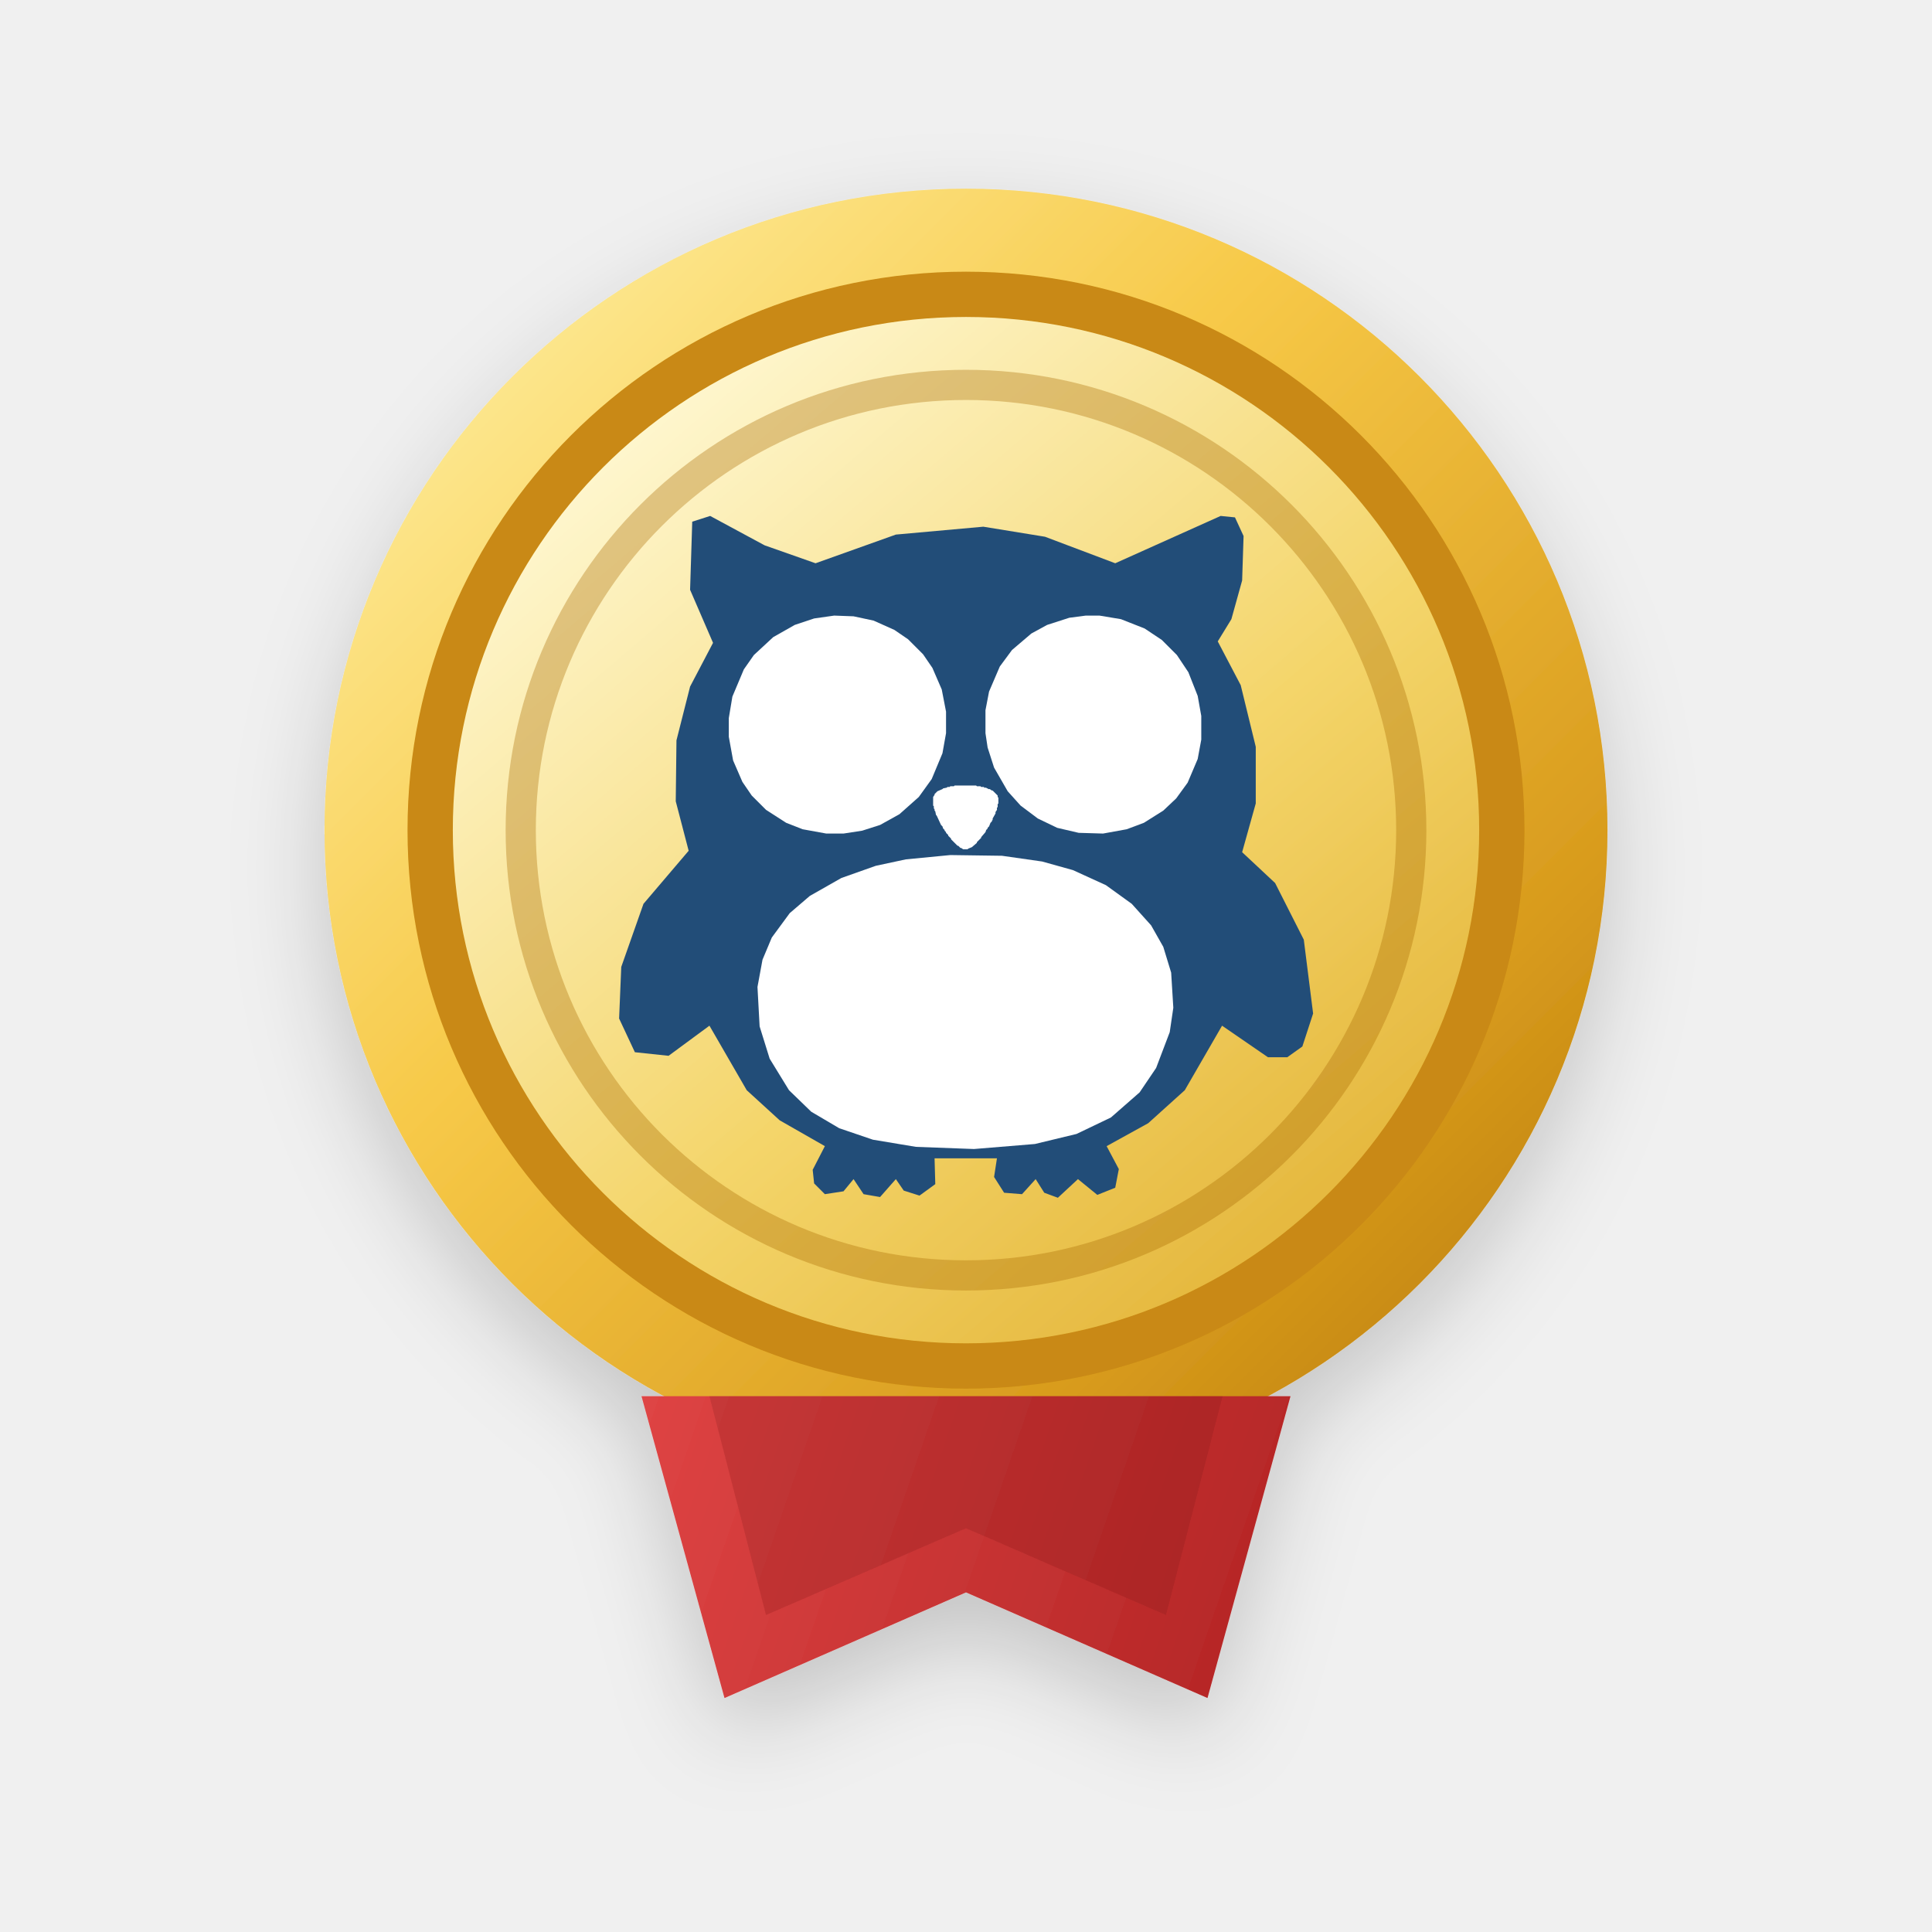
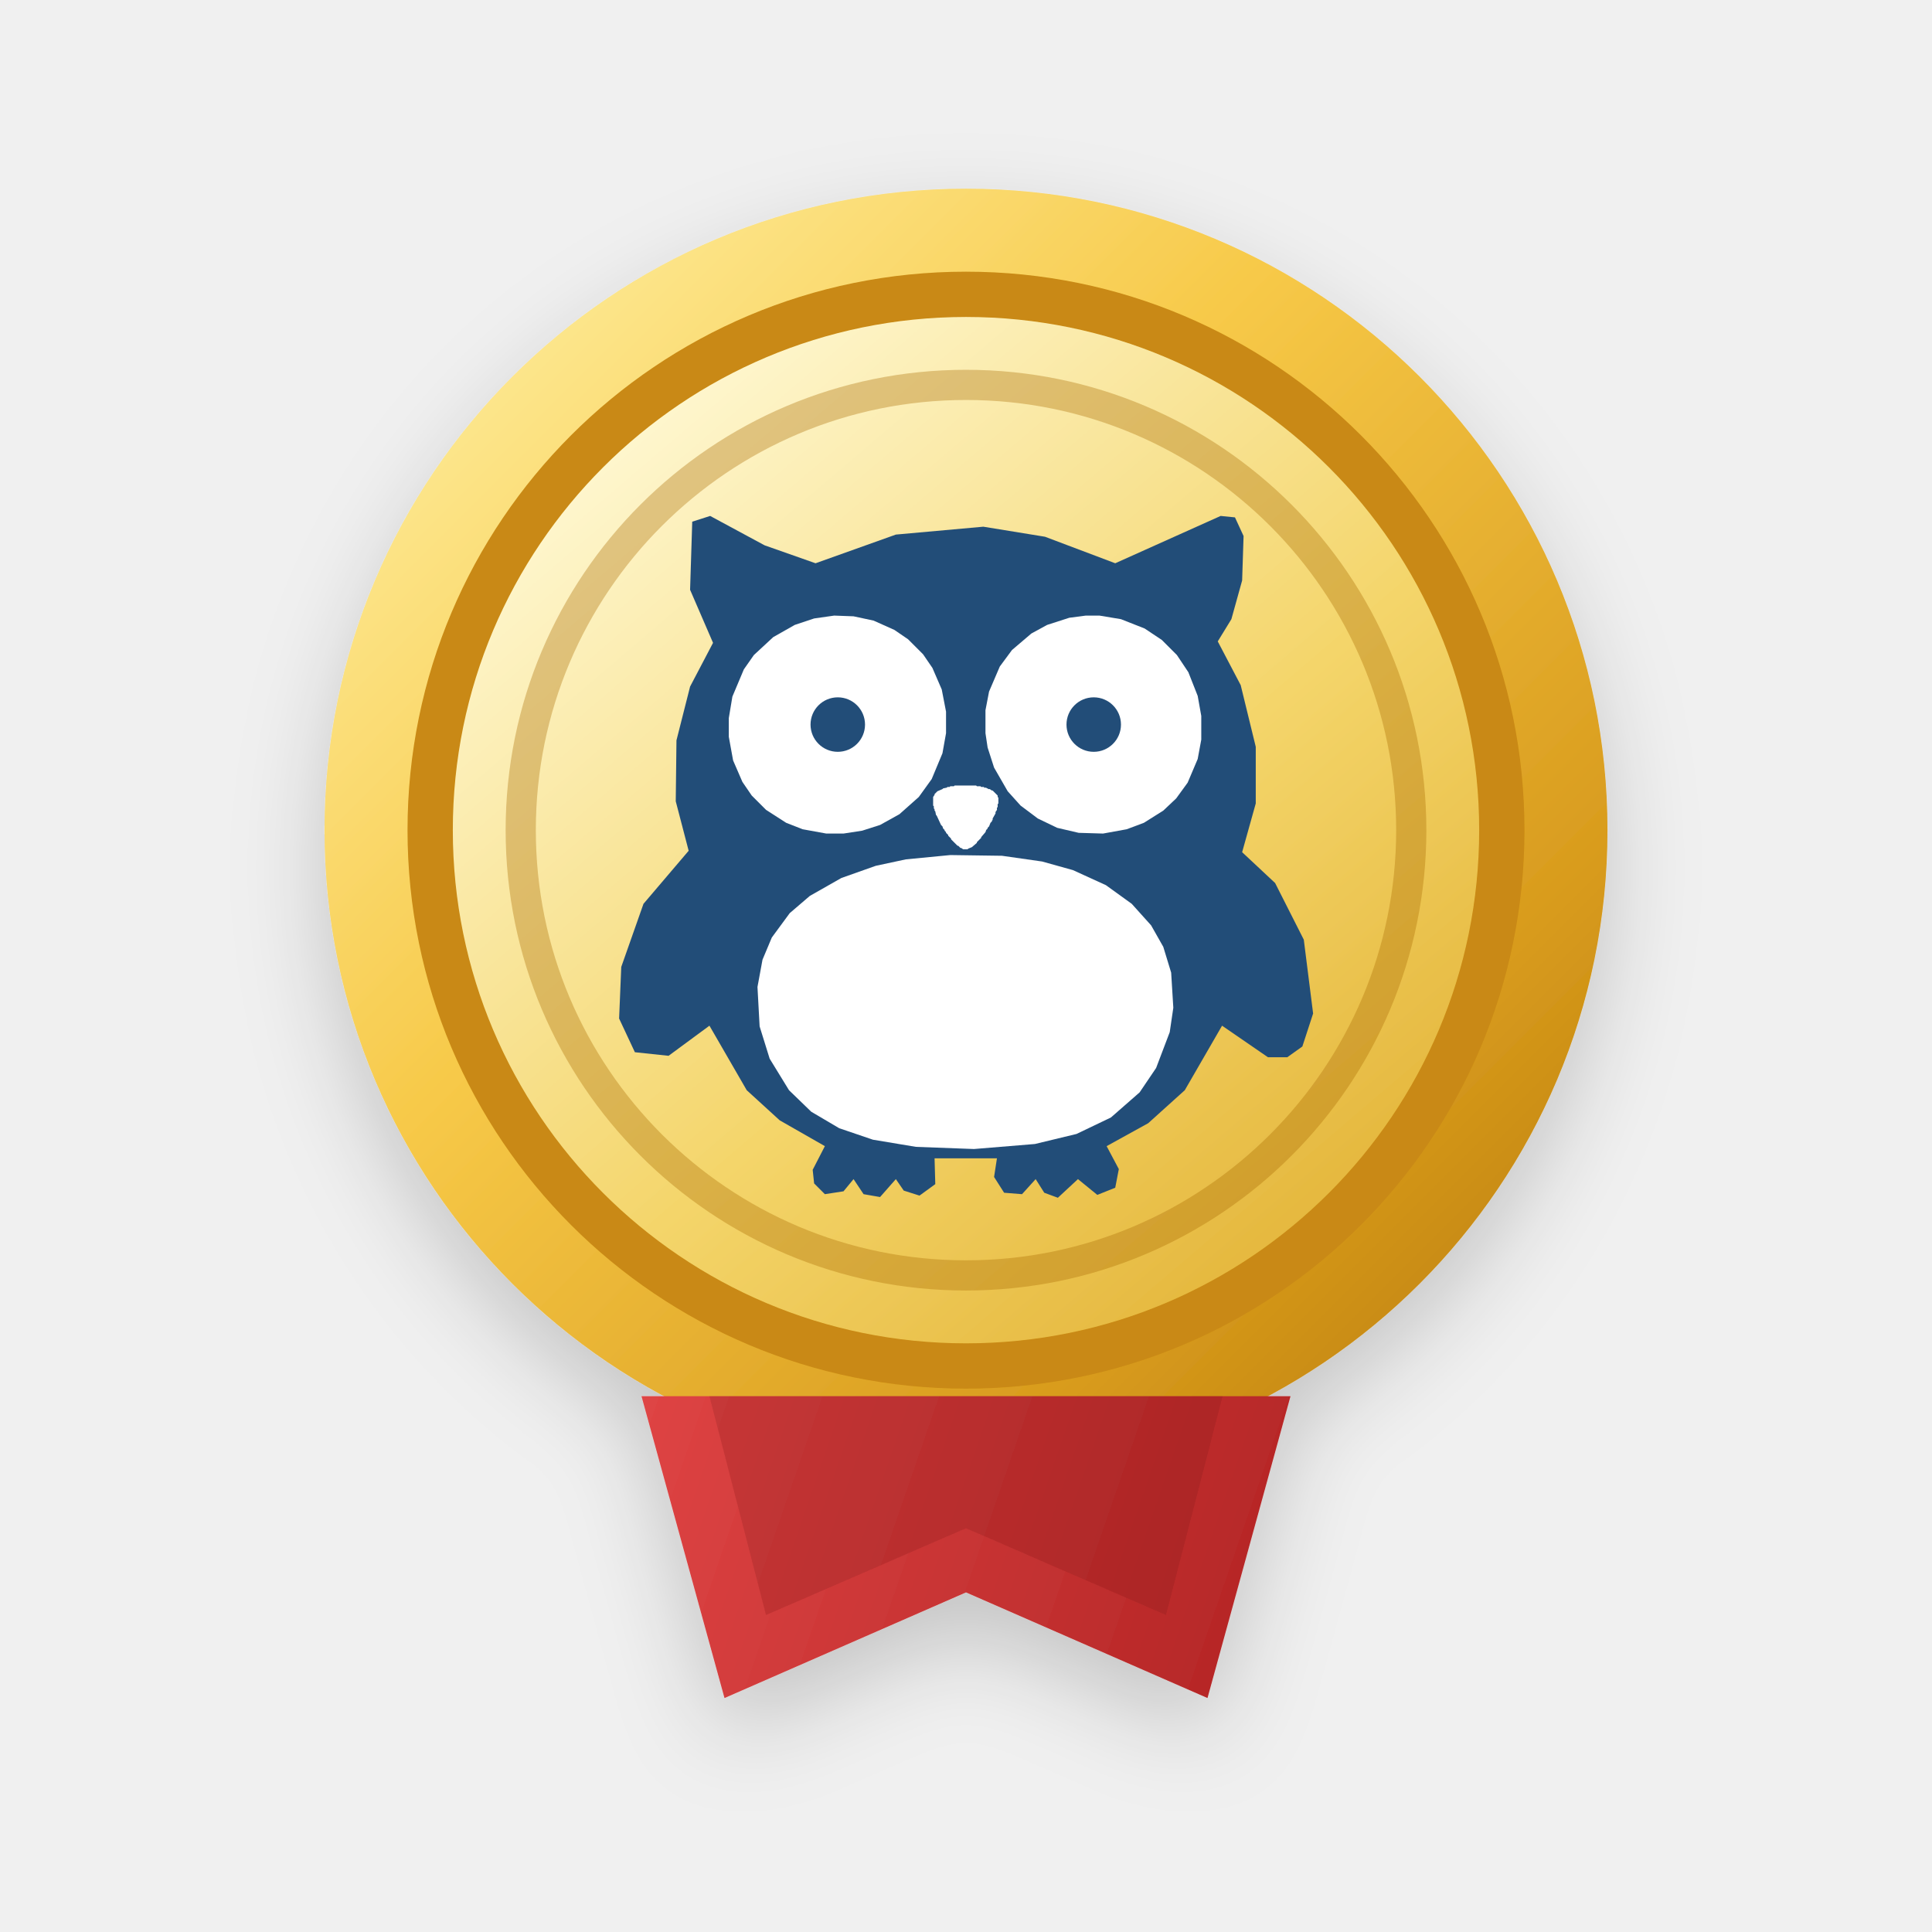
<svg xmlns="http://www.w3.org/2000/svg" width="512" height="512" viewBox="0 0 512 512" fill="none">
  <defs>
    <linearGradient id="metalOuter" x1="80" y1="80" x2="432" y2="432" gradientUnits="userSpaceOnUse">
      <stop offset="0%" stop-color="#FFF2A8" />
      <stop offset="35%" stop-color="#F7C948" />
      <stop offset="70%" stop-color="#D89B1D" />
      <stop offset="100%" stop-color="#A86B00" />
    </linearGradient>
    <linearGradient id="metalInner" x1="140" y1="120" x2="372" y2="392" gradientUnits="userSpaceOnUse">
      <stop offset="0%" stop-color="#FFF9D6" />
      <stop offset="50%" stop-color="#F4D56A" />
      <stop offset="100%" stop-color="#DCA623" />
    </linearGradient>
    <linearGradient id="ribbonRed" x1="140" y1="390" x2="372" y2="470" gradientUnits="userSpaceOnUse">
      <stop offset="0%" stop-color="#E44848" />
      <stop offset="100%" stop-color="#A91E1E" />
    </linearGradient>
    <filter id="shadow" x="0" y="0" width="512" height="512" filterUnits="userSpaceOnUse">
      <feDropShadow dx="0" dy="10" stdDeviation="12" flood-color="#000000" flood-opacity="0.18" />
    </filter>
  </defs>
  <g id="badge-root" filter="url(#shadow)">
    <circle id="badge-outer-ring" cx="256" cy="220" r="170" fill="url(#metalOuter)" />
    <circle id="badge-mid-ring" cx="256" cy="220" r="148" fill="#C98912" />
    <circle id="badge-inner-ring" cx="256" cy="220" r="136" fill="url(#metalInner)" />
    <circle id="badge-content-border" cx="256" cy="220" r="118" fill="none" stroke="#A86B00" stroke-opacity="0.35" stroke-width="8" />
    <g id="badge-ribbon">
      <path d="M170 370H342L320 450L256 422L192 450L170 370Z" fill="url(#ribbonRed)" />
      <path d="M188 370H324L309 428L256 405L203 428L188 370Z" fill="#7D1414" opacity="0.22" />
    </g>
    <g id="badge-content">
      <g transform="translate(136.9 105.0) scale(0.19)">
        <path fill="#244E78" d="M 245 175 L 242 270 L 274 344 L 242 405 L 223 480 L 222 565 L 240 634 L 177 708 L 146 796 L 143 868 L 165 915 L 212 920 L 269 878 L 321 968 L 367 1010 L 430 1046 L 413 1079 L 415 1098 L 430 1113 L 456 1109 L 470 1092 L 484 1113 L 507 1117 L 529 1092 L 540 1108 L 562 1115 L 584 1099 L 583 1063 L 670 1063 L 666 1089 L 680 1111 L 705 1113 L 724 1092 L 736 1111 L 755 1118 L 783 1092 L 810 1114 L 835 1104 L 840 1078 L 823 1046 L 881 1014 L 932 968 L 984 878 L 1048 922 L 1075 922 L 1096 907 L 1111 861 L 1098 758 L 1058 679 L 1012 636 L 1031 568 L 1031 489 L 1010 403 L 978 342 L 997 311 L 1012 257 L 1014 195 L 1002 169 L 982 167 L 835 233 L 737 196 L 651 182 L 529 193 L 417 233 L 346 208 L 270 167 Z" />
        <path fill="#FFFFFF" d="M 356 755 L 343 786 L 336 824 L 339 879 L 353 924 L 380 968 L 411 998 L 450 1021 L 497 1037 L 557 1047 L 638 1050 L 723 1043 L 781 1029 L 829 1006 L 869 971 L 892 937 L 911 887 L 916 853 L 913 804 L 902 768 L 885 738 L 858 708 L 822 682 L 776 661 L 733 649 L 677 641 L 605 640 L 543 646 L 501 655 L 453 672 L 409 697 L 381 721 Z" />
        <path fill="#FFFFFF" d="M 443 306 L 415 310 L 388 319 L 358 336 L 331 361 L 317 381 L 301 419 L 296 449 L 296 475 L 302 508 L 315 538 L 328 557 L 348 577 L 376 595 L 399 604 L 432 610 L 456 610 L 482 606 L 507 598 L 534 583 L 561 559 L 579 534 L 594 498 L 599 470 L 599 440 L 593 409 L 580 379 L 567 360 L 546 339 L 527 326 L 498 313 L 470 307 Z" />
        <path fill="#FFFFFF" d="M 794 306 L 771 309 L 740 319 L 718 331 L 691 354 L 674 377 L 659 412 L 654 438 L 654 470 L 657 490 L 666 518 L 685 551 L 703 571 L 727 589 L 754 602 L 784 609 L 818 610 L 851 604 L 875 595 L 902 578 L 920 561 L 936 539 L 950 506 L 955 479 L 955 446 L 950 418 L 937 385 L 921 361 L 900 340 L 876 324 L 843 311 L 813 306 Z" />
        <path fill="#FFFFFF" d="M 595 547 L 594 548 L 587 551 L 583 555 L 583 556 L 581 559 L 581 571 L 582 572 L 582 575 L 583 576 L 583 578 L 584 579 L 585 584 L 586 585 L 592 598 L 594 600 L 595 603 L 597 605 L 597 606 L 599 608 L 599 609 L 602 612 L 602 613 L 606 617 L 606 618 L 615 627 L 616 627 L 619 630 L 620 630 L 623 632 L 629 632 L 630 631 L 635 629 L 642 623 L 642 622 L 648 616 L 648 615 L 654 608 L 655 605 L 657 603 L 657 602 L 659 600 L 661 595 L 663 593 L 663 592 L 664 591 L 664 589 L 668 582 L 668 580 L 670 577 L 670 574 L 671 573 L 671 569 L 672 568 L 672 560 L 671 559 L 671 557 L 664 550 L 663 550 L 660 548 L 658 548 L 657 547 L 656 547 L 655 546 L 652 546 L 652 545 L 648 545 L 647 544 L 642 544 L 641 543 L 611 543 L 610 544 L 605 544 L 604 545 L 601 545 L 600 546 Z" />
-         <path fill="#FFFFFF" d="M 464 423 L 463 423 L 462 424 L 460 424 L 459 425 L 458 425 L 454 429 L 454 430 L 452 432 L 452 434 L 451 435 L 451 437 L 450 438 L 450 441 L 449 442 L 449 457 L 450 458 L 450 461 L 451 462 L 451 463 L 452 464 L 452 465 L 453 466 L 453 467 L 456 470 L 457 470 L 458 471 L 459 471 L 460 472 L 462 472 L 463 471 L 465 471 L 466 470 L 467 470 L 467 469 L 470 467 L 470 466 L 472 464 L 472 463 L 473 462 L 473 461 L 474 460 L 474 457 L 475 456 L 475 452 L 476 451 L 476 441 L 475 440 L 475 436 L 474 435 L 474 433 L 473 432 L 473 431 L 472 430 L 472 429 L 471 428 L 471 427 L 470 426 L 470 425 L 467 424 L 465 424 Z" />
-         <path fill="#FFFFFF" d="M 781 423 L 780 423 L 779 424 L 777 424 L 771 430 L 771 431 L 770 432 L 770 433 L 769 434 L 769 435 L 768 436 L 768 439 L 767 440 L 767 458 L 768 459 L 768 461 L 769 462 L 769 464 L 770 465 L 770 466 L 774 470 L 775 470 L 776 471 L 777 471 L 778 472 L 780 472 L 781 471 L 783 471 L 785 469 L 786 469 L 786 468 L 789 465 L 789 464 L 790 463 L 790 462 L 791 461 L 791 460 L 792 459 L 792 456 L 793 455 L 793 451 L 794 450 L 794 442 L 793 441 L 793 437 L 792 436 L 792 433 L 791 432 L 791 431 L 790 430 L 790 429 L 785 424 L 782 424 Z" />
+         <circle cx="448" cy="458" r="38" fill="#244E78" />
+         <circle cx="805" cy="458" r="38" fill="#244E78" />
      </g>
    </g>
  </g>
</svg>
